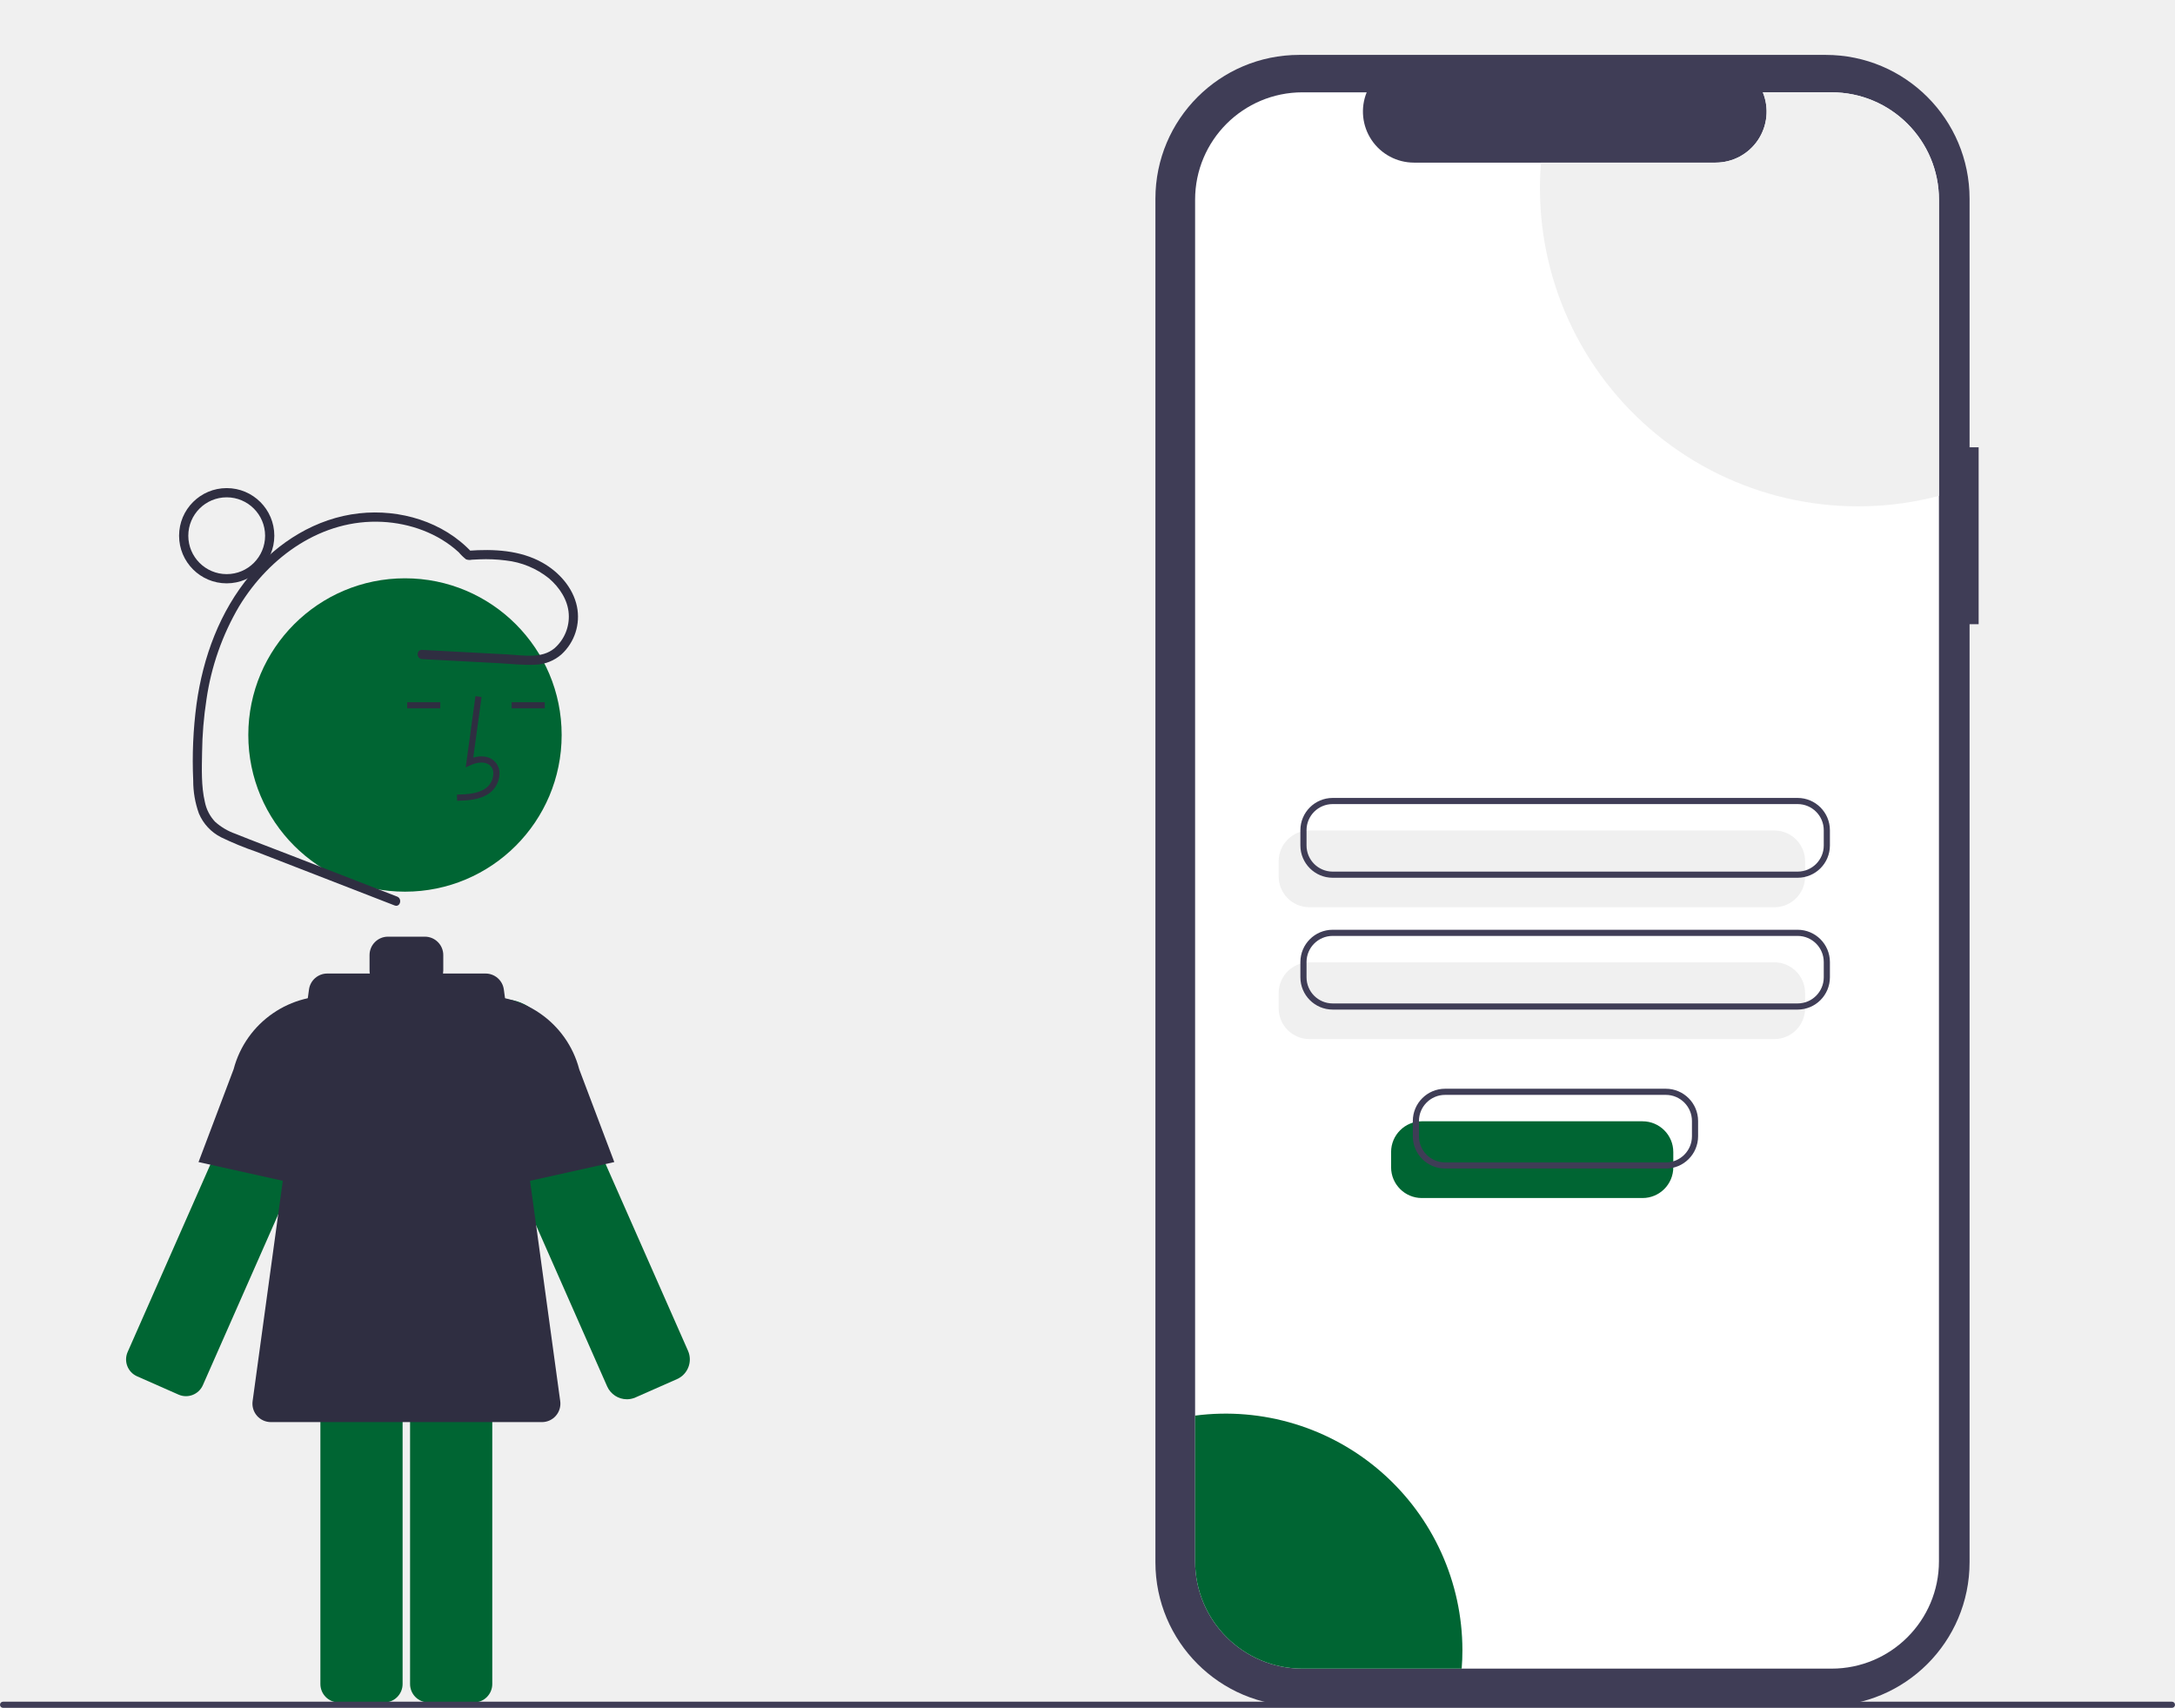
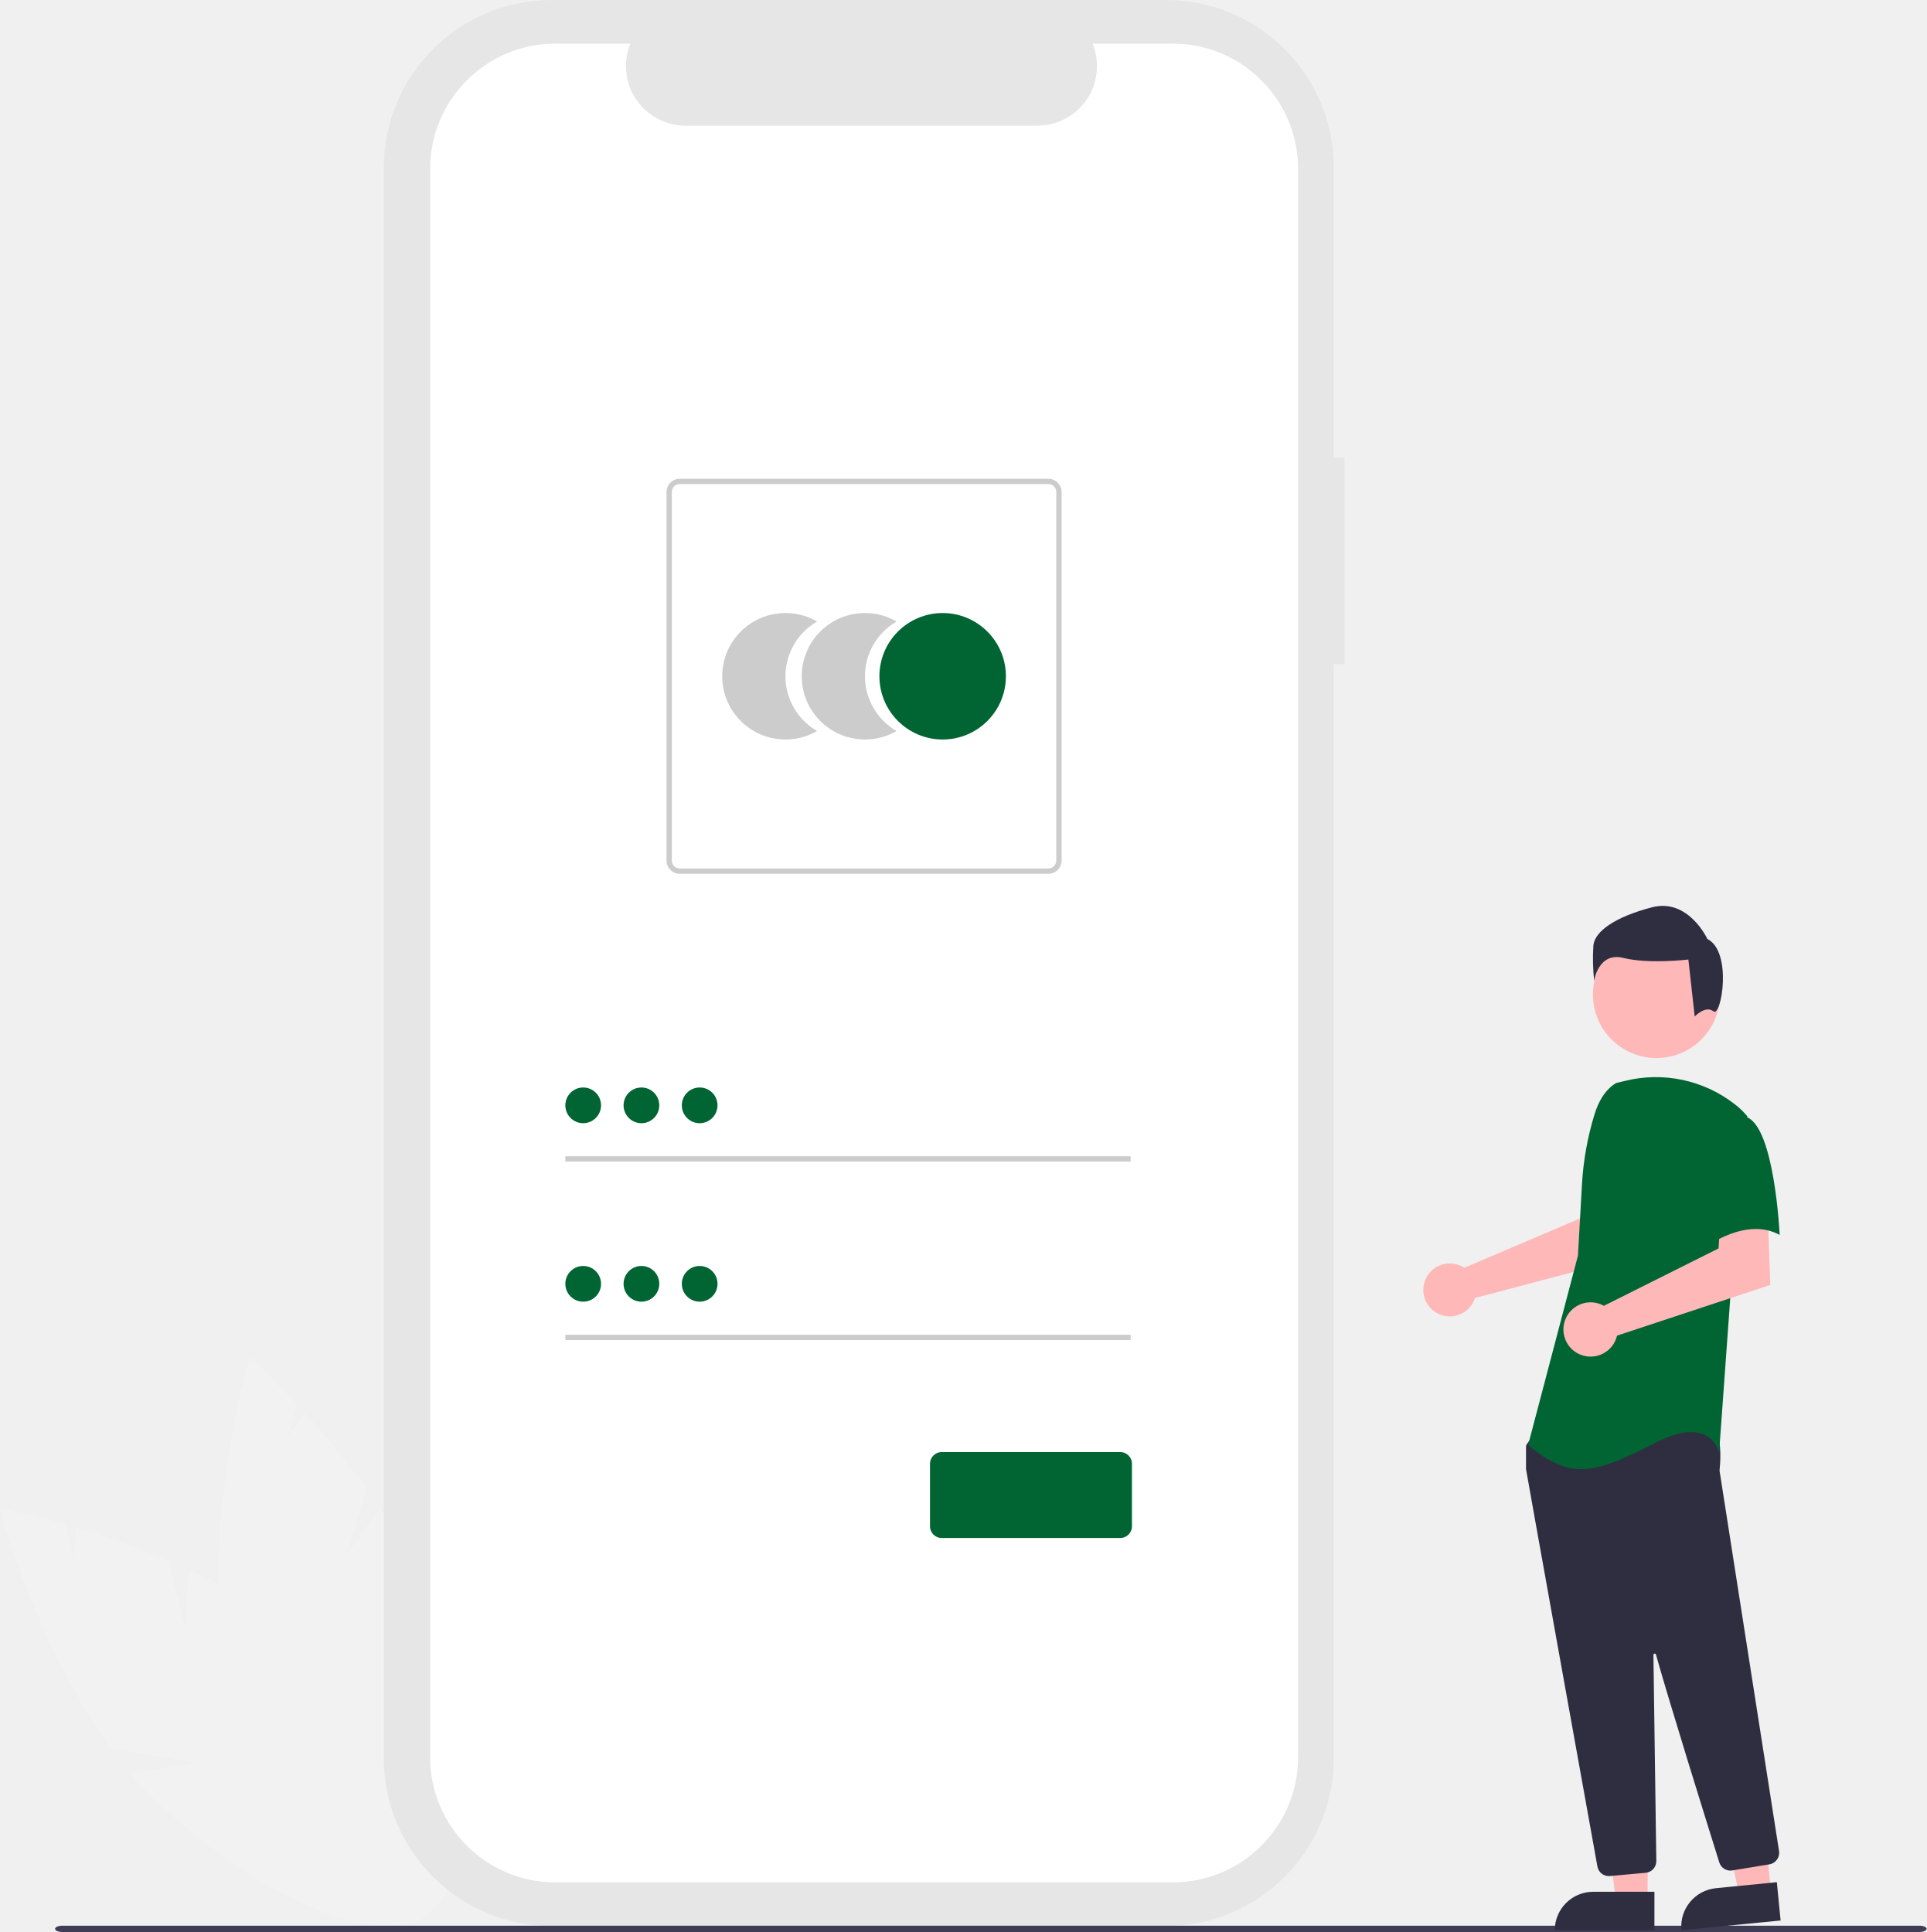
- <svg xmlns="http://www.w3.org/2000/svg" data-name="Layer 1" width="708" height="555.867" viewBox="0 0 708 555.867">
-   <path id="b10fb2cf-c586-4c5f-9fbf-e678f5ffa3db-68" data-name="Path 133" d="M890.465,679.515a211.722,211.722,0,0,1-46.196,37.27c-.392.241-.79.467-1.189.7l-27.639-24.463c.29-.27.612-.572.958-.905C836.992,672.563,939.229,535.838,946.042,502.544,945.572,505.317,952.189,614.094,890.465,679.515Z" transform="translate(-246 -172.0663)" fill="#f0f0f0" />
-   <path id="a32c10c7-75df-4179-a648-6a8d2a687209-69" data-name="Path 134" d="M849.602,721.505c-.523.125-1.054.241-1.588.348l-20.735-18.353c.405-.141.879-.309,1.42-.496,8.897-3.15,35.394-12.66,61.764-23.492,28.334-11.644,56.533-24.8,62.598-33.227C951.76,648.244,911.686,707.622,849.602,721.505Z" transform="translate(-246 -172.0663)" fill="#f0f0f0" />
-   <path d="M890.082,317.646h-2.953V236.753a46.819,46.819,0,0,0-46.819-46.819H668.926a46.819,46.819,0,0,0-46.819,46.819v443.789a46.819,46.819,0,0,0,46.819,46.819H840.31a46.819,46.819,0,0,0,46.819-46.819V375.228h2.953Z" transform="translate(-246 -172.0663)" fill="#3f3d56" />
-   <path d="M877.163,237.074V680.217a34.957,34.957,0,0,1-34.969,34.957H669.984a34.954,34.954,0,0,1-34.957-34.957V237.074a34.954,34.954,0,0,1,34.957-34.957h20.898a16.619,16.619,0,0,0,15.383,22.88h98.181a16.601,16.601,0,0,0,15.384-22.88H842.193A34.957,34.957,0,0,1,877.163,237.074Z" transform="translate(-246 -172.0663)" fill="#fff" />
-   <path d="M823.595,467.355H672.228a10.011,10.011,0,0,1-10-10v-4.978a10.011,10.011,0,0,1,10-10h151.367a10.011,10.011,0,0,1,10,10v4.978A10.011,10.011,0,0,1,823.595,467.355Z" transform="translate(-246 -172.0663)" fill="#f0f0f0" />
-   <path d="M823.595,510.262H672.228a10.011,10.011,0,0,1-10-10v-4.978a10.011,10.011,0,0,1,10-10h151.367a10.011,10.011,0,0,1,10,10v4.978A10.011,10.011,0,0,1,823.595,510.262Z" transform="translate(-246 -172.0663)" fill="#f0f0f0" />
-   <path d="M831.166,457.759H679.8a10.512,10.512,0,0,1-10.5-10.5v-4.978a10.512,10.512,0,0,1,10.5-10.5h151.367a10.512,10.512,0,0,1,10.5,10.5v4.978A10.512,10.512,0,0,1,831.166,457.759Zm-151.367-23.978a8.51,8.51,0,0,0-8.5,8.5v4.978a8.51,8.51,0,0,0,8.5,8.5h151.367a8.51,8.51,0,0,0,8.5-8.5v-4.978a8.51,8.51,0,0,0-8.5-8.5Z" transform="translate(-246 -172.0663)" fill="#3f3d56" />
-   <path d="M831.166,500.666H679.8a10.512,10.512,0,0,1-10.5-10.5V485.189a10.512,10.512,0,0,1,10.5-10.5h151.367a10.512,10.512,0,0,1,10.5,10.5v4.978A10.512,10.512,0,0,1,831.166,500.666ZM679.8,476.689a8.51,8.51,0,0,0-8.5,8.5v4.978a8.51,8.51,0,0,0,8.5,8.5h151.367a8.51,8.51,0,0,0,8.5-8.5V485.189a8.51,8.51,0,0,0-8.5-8.5Z" transform="translate(-246 -172.0663)" fill="#3f3d56" />
-   <path d="M877.163,237.074V333.464A103.539,103.539,0,0,1,747.28,233.389q0-4.24.341-8.392h56.826a16.601,16.601,0,0,0,15.384-22.88H842.193A34.957,34.957,0,0,1,877.163,237.074Z" transform="translate(-246 -172.0663)" fill="#f0f0f0" />
-   <path d="M722.041,709.154c0,2.032-.076,4.038-.24,6.02H669.984a34.954,34.954,0,0,1-34.957-34.957v-47.4a77.073,77.073,0,0,1,87.013,76.337Z" transform="translate(-246 -172.0663)" fill="#006533" />
-   <path d="M304.121,625.985a6.007,6.007,0,0,0,7.911-3.067l46.679-105.794a13.379,13.379,0,0,0-17.077-17.876h-0a13.199,13.199,0,0,0-6.75,5.78,13.649,13.649,0,0,0-.654,1.293l-46.679,105.794a6,6,0,0,0,3.067,7.912Z" transform="translate(-246 -172.0663)" fill="#006533" />
-   <path d="M356.795,560.557l-46.172-10.261,11.428-30.232a31.95,31.95,0,0,1,34.299-23.628l.445.049Z" transform="translate(-246 -172.0663)" fill="#2f2e41" />
-   <path d="M450.055,627.498a7.028,7.028,0,0,1-6.412-4.177L396.964,517.527a14.381,14.381,0,0,1,25.609-12.997v-0a14.618,14.618,0,0,1,.703,1.388l46.679,105.794a7,7,0,0,1-3.579,9.23l-13.961,6.16-.007-.016A6.944,6.944,0,0,1,450.055,627.498Z" transform="translate(-246 -172.0663)" fill="#006533" />
-   <path d="M385.485,591.169a6.007,6.007,0,0,0-6,6V720.183a6.007,6.007,0,0,0,6,6H400.245a6.007,6.007,0,0,0,6-6V597.169a6.007,6.007,0,0,0-6-6Z" transform="translate(-246 -172.0663)" fill="#006533" />
-   <path d="M356.293,591.169a6.007,6.007,0,0,0-6,6V720.183a6.007,6.007,0,0,0,6,6h14.76a6.007,6.007,0,0,0,6-6V597.169a6.007,6.007,0,0,0-6-6Z" transform="translate(-246 -172.0663)" fill="#006533" />
-   <circle cx="131.828" cy="239.224" r="51" fill="#006533" />
-   <path d="M394.8,432.699c3.306-.092,7.42-.207,10.59-2.522a8.133,8.133,0,0,0,3.2-6.073,5.471,5.471,0,0,0-1.86-4.493c-1.656-1.399-4.073-1.727-6.678-.961l2.699-19.726-1.981-.271L397.596,421.843l1.655-.759c1.918-.88,4.552-1.328,6.188.055a3.515,3.515,0,0,1,1.153,2.896,6.147,6.147,0,0,1-2.381,4.528c-2.467,1.802-5.746,2.034-9.466,2.138Z" transform="translate(-246 -172.0663)" fill="#2f2e41" />
-   <rect x="166.55" y="228.559" width="10.772" height="2" fill="#2f2e41" />
-   <rect x="132.55" y="228.559" width="10.772" height="2" fill="#2f2e41" />
-   <path d="M428.362,628.119l-18.356-134a6,6,0,0,0-5.945-5.186H390.205a6.025,6.025,0,0,0,.09-1v-5a6,6,0,0,0-6-6h-12a6,6,0,0,0-6,6v5a6.025,6.025,0,0,0,.09,1H352.53a6,6,0,0,0-5.945,5.186l-18.356,134a6,6,0,0,0,5.944,6.814h88.244A6,6,0,0,0,428.362,628.119Z" transform="translate(-246 -172.0663)" fill="#2f2e41" />
-   <path d="M399.795,560.557V496.486l.445-.049a31.961,31.961,0,0,1,34.315,23.68l11.411,30.18Z" transform="translate(-246 -172.0663)" fill="#2f2e41" />
-   <path d="M375.26,463.882l-35.275-13.692c-5.768-2.239-11.569-4.41-17.307-6.726a19.726,19.726,0,0,1-6.662-3.926,13.09,13.09,0,0,1-3.321-6.427c-1.223-5.171-1.002-10.825-.915-16.102a122.699,122.699,0,0,1,1.422-17.241,83.286,83.286,0,0,1,10.65-30.38c9.893-16.232,26.937-28.444,46.543-27.469,9.077.451,18.206,3.708,24.949,9.914a15.751,15.751,0,0,0,2.355,2.282,3.268,3.268,0,0,0,1.876.126q1.234-.079,2.471-.121a51.043,51.043,0,0,1,8.566.359,27.121,27.121,0,0,1,14.13,5.867c3.37,2.899,6.112,6.992,6.395,11.54a13.66,13.66,0,0,1-4.614,11.151c-4.209,3.547-10.213,2.3-15.261,2.033l-18.494-.98-9.37-.496c-1.929-.102-1.924,2.898,0,3l24.905,1.319c4.002.212,8.127.732,12.132.492a13.574,13.574,0,0,0,8.333-3.352,16.628,16.628,0,0,0,5.037-15.601c-1.284-6.138-5.852-11.215-11.207-14.235-7.286-4.11-15.988-4.504-24.141-3.896l1.061.439c-9.222-9.898-23.349-14.077-36.61-12.615-14.002,1.544-26.456,9.356-35.404,20.038-9.976,11.909-15.413,26.76-17.527,42.03a139.839,139.839,0,0,0-1.082,24.88,31.35,31.35,0,0,0,1.852,10.751,15.39,15.39,0,0,0,7.225,7.746,103.398,103.398,0,0,0,11.468,4.711L342.436,454.344l25.528,9.909,6.498,2.522c1.801.699,2.581-2.201.798-2.893Z" transform="translate(-246 -172.0663)" fill="#2f2e41" />
-   <path d="M319.795,361.934a15.5,15.5,0,1,1,15.5-15.5A15.517,15.517,0,0,1,319.795,361.934Zm0-28a12.5,12.5,0,1,0,12.5,12.5A12.514,12.514,0,0,0,319.795,333.934Z" transform="translate(-246 -172.0663)" fill="#2f2e41" />
-   <rect x="528.177" y="440.815" width="42.237" height="42.237" transform="translate(147.6141 -410.7547) rotate(37.40978)" fill="#f0f0f0" />
-   <path d="M389.295,228.934a33.949,33.949,0,0,1,27.277,13.702l19.59-25.614-58.779-44.956-44.956,58.779,25.333,19.376A34.003,34.003,0,0,1,389.295,228.934Z" transform="translate(-246 -172.0663)" fill="#f0f0f0" />
-   <path d="M953,727.934H247a1,1,0,0,1,0-2H953a1,1,0,0,1,0,2Z" transform="translate(-246 -172.0663)" fill="#3f3d56" />
-   <path d="M780.687,562.003H708.825a10.011,10.011,0,0,1-10-10v-4.978a10.011,10.011,0,0,1,10-10h71.862a10.011,10.011,0,0,1,10,10v4.978A10.011,10.011,0,0,1,780.687,562.003Z" transform="translate(-246 -172.0663)" fill="#006533" />
-   <path d="M788.259,552.407H716.397a10.512,10.512,0,0,1-10.5-10.5v-4.978a10.512,10.512,0,0,1,10.5-10.5h71.862a10.512,10.512,0,0,1,10.5,10.5v4.978A10.512,10.512,0,0,1,788.259,552.407Zm-71.862-23.978a8.51,8.51,0,0,0-8.5,8.5v4.978a8.51,8.51,0,0,0,8.5,8.5h71.862a8.51,8.51,0,0,0,8.5-8.5v-4.978a8.51,8.51,0,0,0-8.5-8.5Z" transform="translate(-246 -172.0663)" fill="#3f3d56" />
+ <svg xmlns="http://www.w3.org/2000/svg" data-name="Layer 1" width="744.848" height="747.077" viewBox="0 0 744.848 747.077">
+   <path id="fa3b9e12-7275-481e-bee9-64fd9595a50d-275" data-name="Path 1" d="M299.205,705.809l-6.56-25.872a335.967,335.967,0,0,0-35.643-12.788l-.828,12.024-3.358-13.247c-15.021-4.294-25.24-6.183-25.24-6.183s13.8,52.489,42.754,92.617l33.734,5.926-26.207,3.779a135.926,135.926,0,0,0,11.719,12.422c42.115,39.092,89.024,57.028,104.773,40.06s-5.625-62.412-47.74-101.5c-13.056-12.119-29.457-21.844-45.875-29.5Z" transform="translate(-227.576 -76.46149)" fill="#f2f2f2" />
+   <path id="bde08021-c30f-4979-a9d8-cb90b72b5ca2-276" data-name="Path 2" d="M361.591,677.706l7.758-25.538a335.94,335.94,0,0,0-23.9-29.371l-6.924,9.865,3.972-13.076c-10.641-11.436-18.412-18.335-18.412-18.335s-15.315,52.067-11.275,101.384l25.815,22.51-24.392-10.312a135.919,135.919,0,0,0,3.614,16.694c15.846,55.234,46.731,94.835,68.983,88.451s27.446-56.335,11.6-111.569c-4.912-17.123-13.926-33.926-24.023-48.965Z" transform="translate(-227.576 -76.46149)" fill="#f2f2f2" />
+   <path id="b3ac2088-de9b-4f7f-bc99-0ed9705c1a9d-277" data-name="Path 22" d="M747.327,253.445h-4.092v-112.1a64.883,64.883,0,0,0-64.883-64.883H440.845a64.883,64.883,0,0,0-64.883,64.883v615a64.883,64.883,0,0,0,64.883,64.883H678.352a64.883,64.883,0,0,0,64.882-64.883v-423.105h4.092Z" transform="translate(-227.576 -76.46149)" fill="#e6e6e6" />
+   <path id="b2715b96-3117-487c-acc0-20904544b5b7-278" data-name="Path 23" d="M680.97,93.335h-31a23.02,23.02,0,0,1-21.316,31.714H492.589a23.02,23.02,0,0,1-21.314-31.714H442.319a48.454,48.454,0,0,0-48.454,48.454v614.107a48.454,48.454,0,0,0,48.454,48.454H680.97a48.454,48.454,0,0,0,48.454-48.454h0V141.788a48.454,48.454,0,0,0-48.454-48.453Z" transform="translate(-227.576 -76.46149)" fill="#fff" />
+   <path id="b06d66ec-6c84-45dd-8c27-1263a6253192-279" data-name="Path 6" d="M531.234,337.965a24.437,24.437,0,0,1,12.23-21.174,24.45,24.45,0,1,0,0,42.345A24.434,24.434,0,0,1,531.234,337.965Z" transform="translate(-227.576 -76.46149)" fill="#ccc" />
+   <path id="e73810fe-4cf4-40cc-8c7c-ca544ce30bd4-280" data-name="Path 7" d="M561.971,337.965a24.436,24.436,0,0,1,12.23-21.174,24.45,24.45,0,1,0,0,42.345A24.434,24.434,0,0,1,561.971,337.965Z" transform="translate(-227.576 -76.46149)" fill="#ccc" />
+   <circle id="a4813fcf-056e-4514-bb8b-e6506f49341f" data-name="Ellipse 1" cx="364.434" cy="261.502" r="24.45" fill="#006533" />
+   <path id="bbe451c3-febc-41ba-8083-4c8307a2e73e-281" data-name="Path 8" d="M632.872,414.33h-142.5a5.123,5.123,0,0,1-5.117-5.117v-142.5a5.123,5.123,0,0,1,5.117-5.117h142.5a5.123,5.123,0,0,1,5.117,5.117v142.5A5.123,5.123,0,0,1,632.872,414.33Zm-142.5-150.686a3.073,3.073,0,0,0-3.07,3.07v142.5a3.073,3.073,0,0,0,3.07,3.07h142.5a3.073,3.073,0,0,0,3.07-3.07v-142.5a3.073,3.073,0,0,0-3.07-3.07Z" transform="translate(-227.576 -76.46149)" fill="#ccc" />
+   <rect id="bb28937d-932f-4fdf-befe-f406e51091fe" data-name="Rectangle 1" x="218.562" y="447.102" width="218.552" height="2.047" fill="#ccc" />
+   <circle id="fcef55fc-4968-45b2-93bb-1a1080c85fc7" data-name="Ellipse 2" cx="225.464" cy="427.42" r="6.902" fill="#006533" />
+   <rect id="ff33d889-4c74-4b91-85ef-b4882cc8fe76" data-name="Rectangle 2" x="218.562" y="516.118" width="218.552" height="2.047" fill="#ccc" />
+   <circle id="e8fa0310-b872-4adf-aedd-0c6eda09f3b8" data-name="Ellipse 3" cx="225.464" cy="496.437" r="6.902" fill="#006533" />
+   <path d="M660.69,671.172H591.622a4.505,4.505,0,0,1-4.5-4.5v-24.208a4.505,4.505,0,0,1,4.5-4.5h69.068a4.505,4.505,0,0,1,4.5,4.5v24.208A4.505,4.505,0,0,1,660.69,671.172Z" transform="translate(-227.576 -76.46149)" fill="#006533" />
+   <circle id="e12ee00d-aa4a-4413-a013-11d20b7f97f7" data-name="Ellipse 7" cx="247.978" cy="427.42" r="6.902" fill="#006533" />
+   <circle id="f58f497e-6949-45c8-be5f-eee2aa0f6586" data-name="Ellipse 8" cx="270.492" cy="427.42" r="6.902" fill="#006533" />
+   <circle id="b4d4939a-c6e6-4f4d-ba6c-e8b05485017d" data-name="Ellipse 9" cx="247.978" cy="496.437" r="6.902" fill="#006533" />
+   <circle id="aff120b1-519b-4e96-ac87-836aa55663de" data-name="Ellipse 10" cx="270.492" cy="496.437" r="6.902" fill="#006533" />
+   <path id="f1094013-1297-477a-ac57-08eac07c4bd5-282" data-name="Path 88" d="M969.642,823.539H251.656c-1.537,0-2.782-.546-2.782-1.218s1.245-1.219,2.782-1.219H969.642c1.536,0,2.782.546,2.782,1.219S971.178,823.539,969.642,823.539Z" transform="translate(-227.576 -76.46149)" fill="#3f3d56" />
+   <path d="M792.253,565.923a10.094,10.094,0,0,1,1.411.787l44.852-19.143,1.601-11.815,17.922-.11-1.059,27.098-59.2,15.656a10.608,10.608,0,0,1-.447,1.208,10.235,10.235,0,1,1-5.079-13.682Z" transform="translate(-227.576 -76.46149)" fill="#ffb8b8" />
+   <polygon points="636.98 735.021 624.72 735.021 618.888 687.733 636.982 687.734 636.98 735.021" fill="#ffb8b8" />
+   <path d="M615.963,731.518h23.644a0,0,0,0,1,0,0v14.887a0,0,0,0,1,0,0H601.076a0,0,0,0,1,0,0v0A14.887,14.887,0,0,1,615.963,731.518Z" fill="#2f2e41" />
+   <polygon points="684.66 731.557 672.459 732.759 662.018 686.271 680.025 684.497 684.66 731.557" fill="#ffb8b8" />
+   <path d="M891.686,806.128h23.644a0,0,0,0,1,0,0v14.887a0,0,0,0,1,0,0H876.799a0,0,0,0,1,0,0v0A14.887,14.887,0,0,1,891.686,806.128Z" transform="translate(-303.0087 15.2906) rotate(-5.62529)" fill="#2f2e41" />
+   <circle cx="640.393" cy="384.574" r="24.561" fill="#ffb8b8" />
+   <path d="M849.556,801.919a4.471,4.471,0,0,1-4.415-3.697c-6.346-35.226-27.088-150.405-27.584-153.596a1.427,1.427,0,0,1-.016-.222v-8.588a1.489,1.489,0,0,1,.279-.872l2.74-3.838a1.478,1.478,0,0,1,1.144-.625c15.622-.732,66.784-2.879,69.256.209h0c2.482,3.104,1.605,12.507,1.404,14.36l.01.193,22.985,146.995a4.512,4.512,0,0,1-3.715,5.135l-14.356,2.365a4.521,4.521,0,0,1-5.025-3.093c-4.44-14.188-19.329-61.918-24.489-80.387a.499.499,0,0,0-.98.139c.258,17.605.881,62.523,1.096,78.037l.023,1.671a4.518,4.518,0,0,1-4.093,4.536l-13.844,1.258C849.836,801.914,849.695,801.919,849.556,801.919Z" transform="translate(-227.576 -76.46149)" fill="#2f2e41" />
+   <path id="ae7af94f-88d7-4204-9f07-e3651de85c05-283" data-name="Path 99" d="M852.381,495.254c-4.286,2.548-6.851,7.23-8.323,11.995a113.681,113.681,0,0,0-4.884,27.159l-1.556,27.6-19.255,73.17c16.689,14.121,26.315,10.912,48.78-.639s25.032,3.851,25.032,3.851l4.492-62.258,6.418-68.032a30.164,30.164,0,0,0-4.861-4.674,49.658,49.658,0,0,0-42.442-8.995Z" transform="translate(-227.576 -76.46149)" fill="#006533" />
+   <path d="M846.127,580.7a10.526,10.526,0,0,1,1.501.704l44.348-22.197.736-12.026,18.294-1.261.98,27.413L852.72,592.932a10.496,10.496,0,1,1-6.593-12.232Z" transform="translate(-227.576 -76.46149)" fill="#ffb8b8" />
+   <path id="a6768b0e-63d0-4b31-8462-9b2e0b00f0fd-284" data-name="Path 101" d="M902.766,508.412c10.912,3.851,12.834,45.574,12.834,45.574-12.837-7.06-28.241,4.493-28.241,4.493s-3.209-10.912-7.06-25.032a24.53,24.53,0,0,1,5.134-23.106S891.854,504.558,902.766,508.412Z" transform="translate(-227.576 -76.46149)" fill="#006533" />
+   <path id="bfd7963f-0cf8-4885-9d3a-2c00bccda2e3-285" data-name="Path 102" d="M889.991,467.531c-3.06-2.448-7.235,2.002-7.235,2.002l-2.448-22.033s-15.301,1.833-25.093-.612-11.323,8.875-11.323,8.875a78.58,78.58,0,0,1-.306-13.771c.612-5.508,8.568-11.017,22.645-14.689S887.652,439.543,887.652,439.543C897.445,444.439,893.051,469.979,889.991,467.531Z" transform="translate(-227.576 -76.46149)" fill="#2f2e41" />
</svg>
